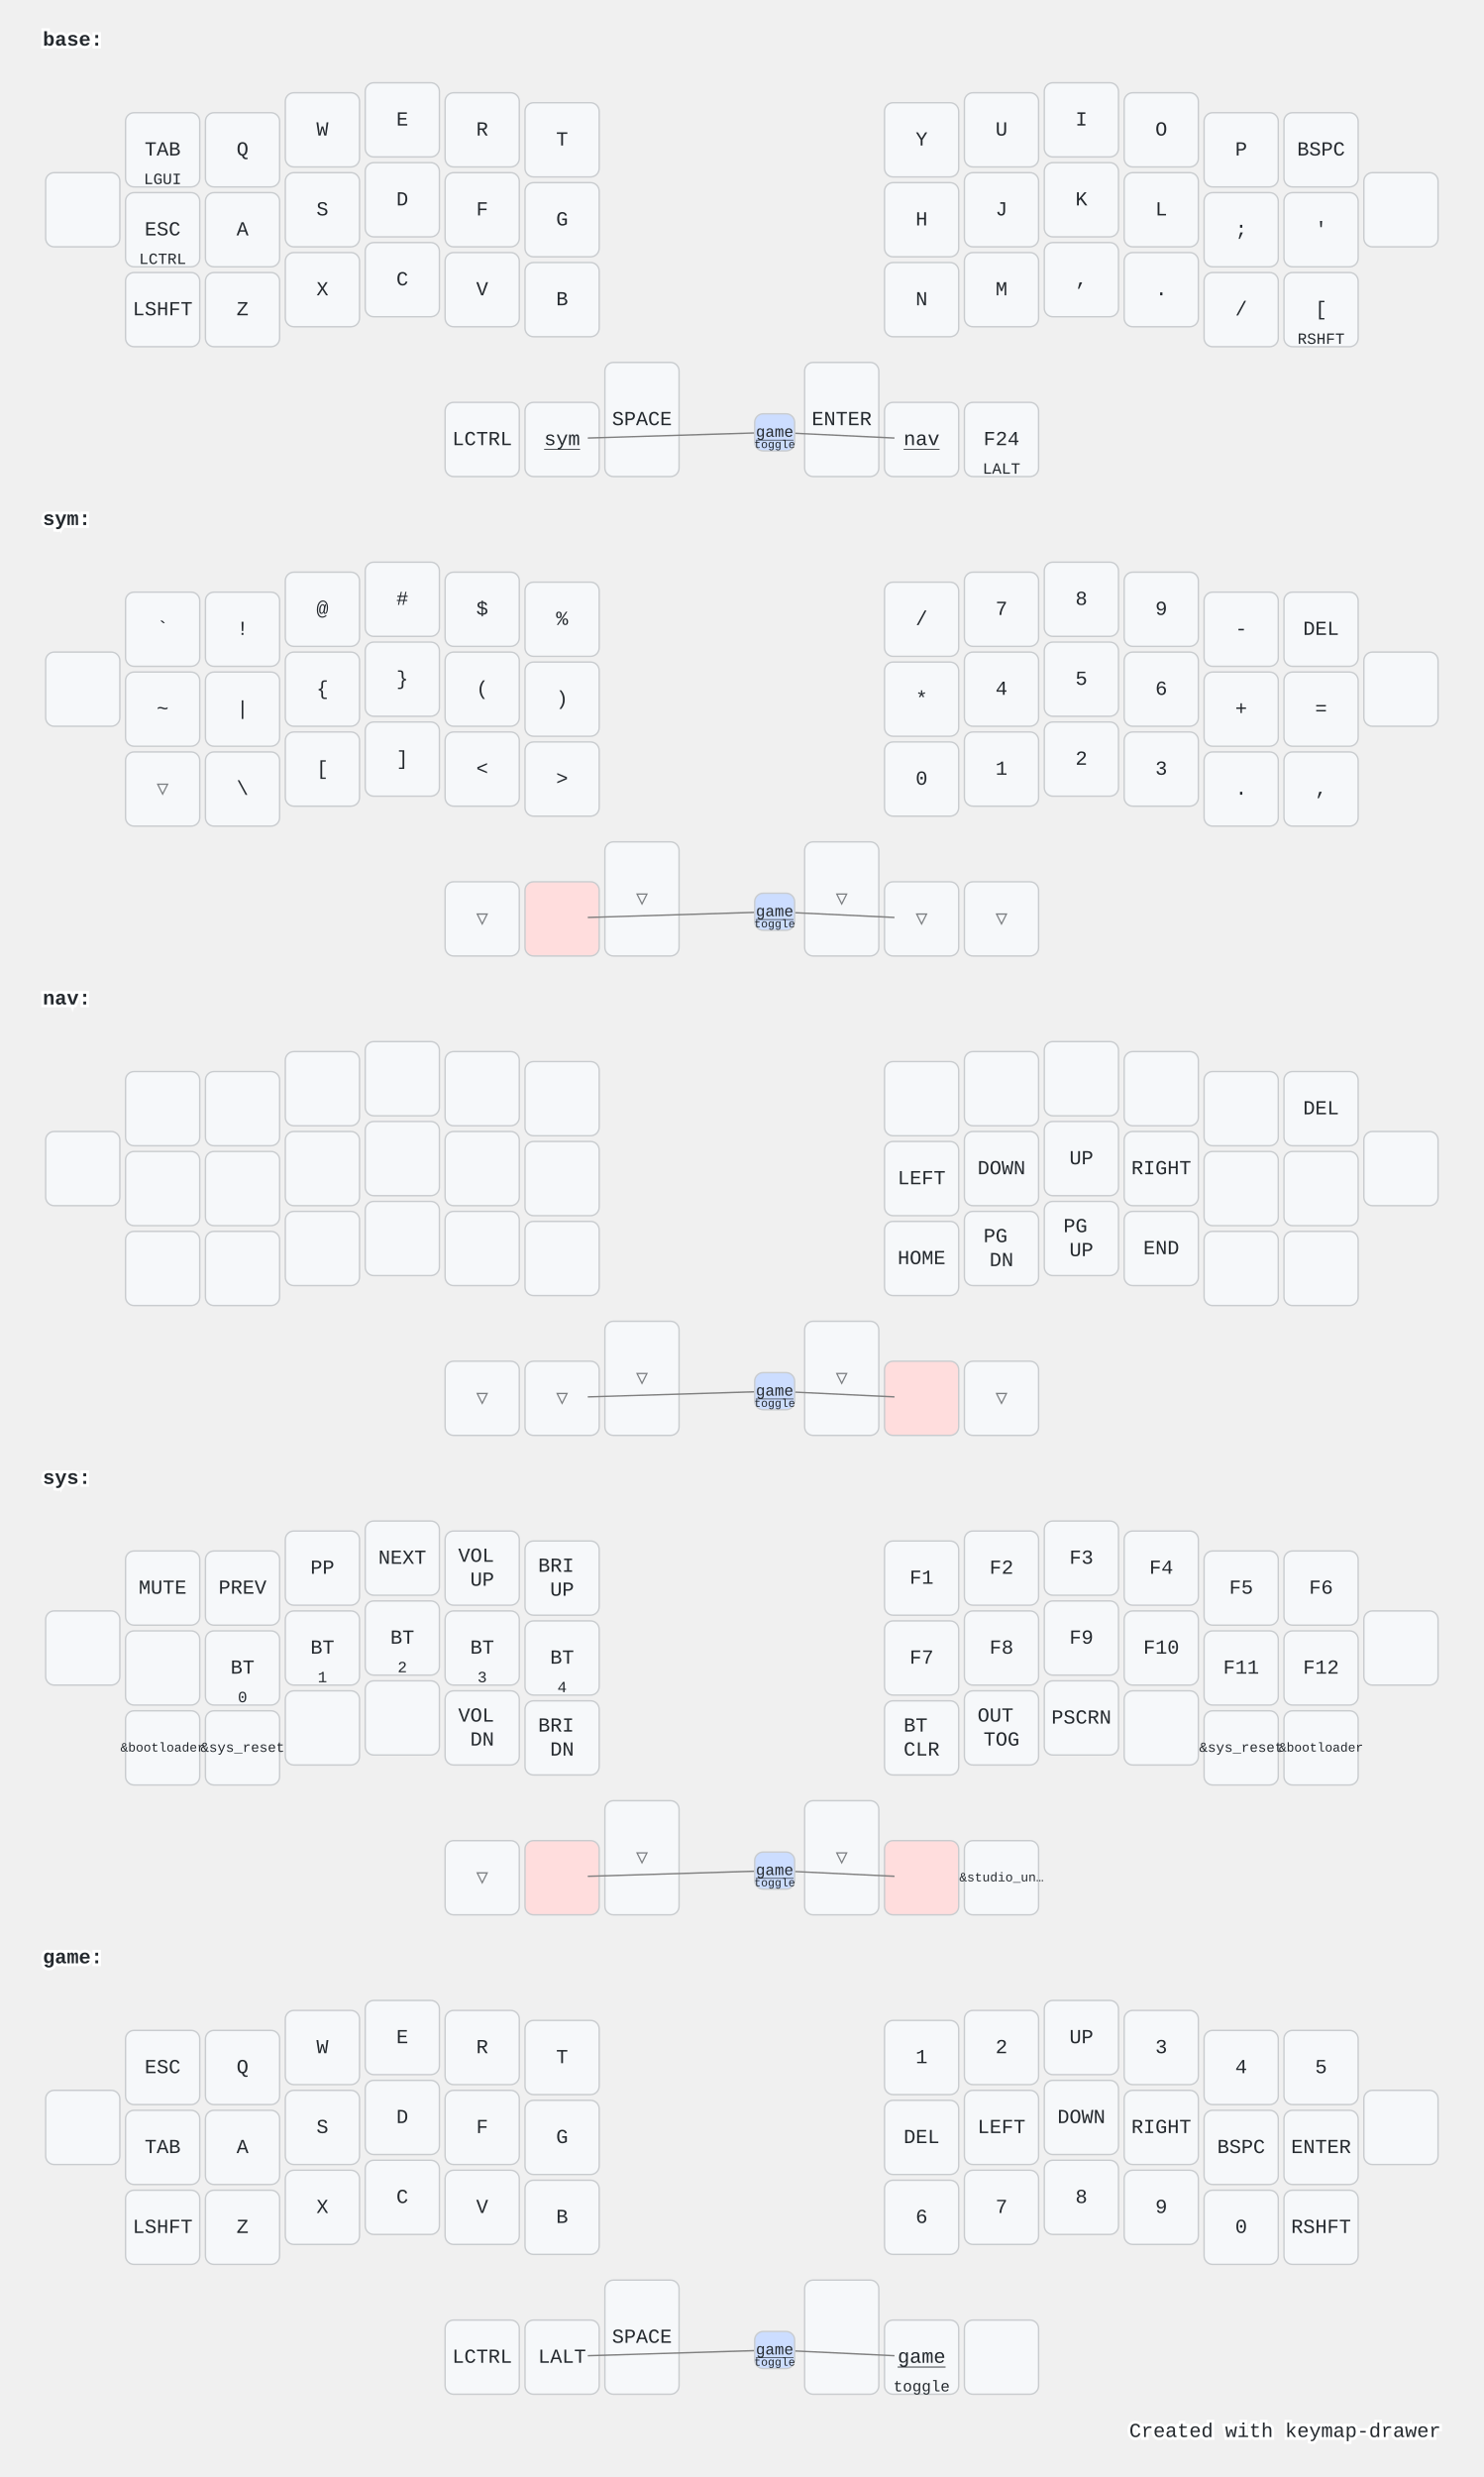
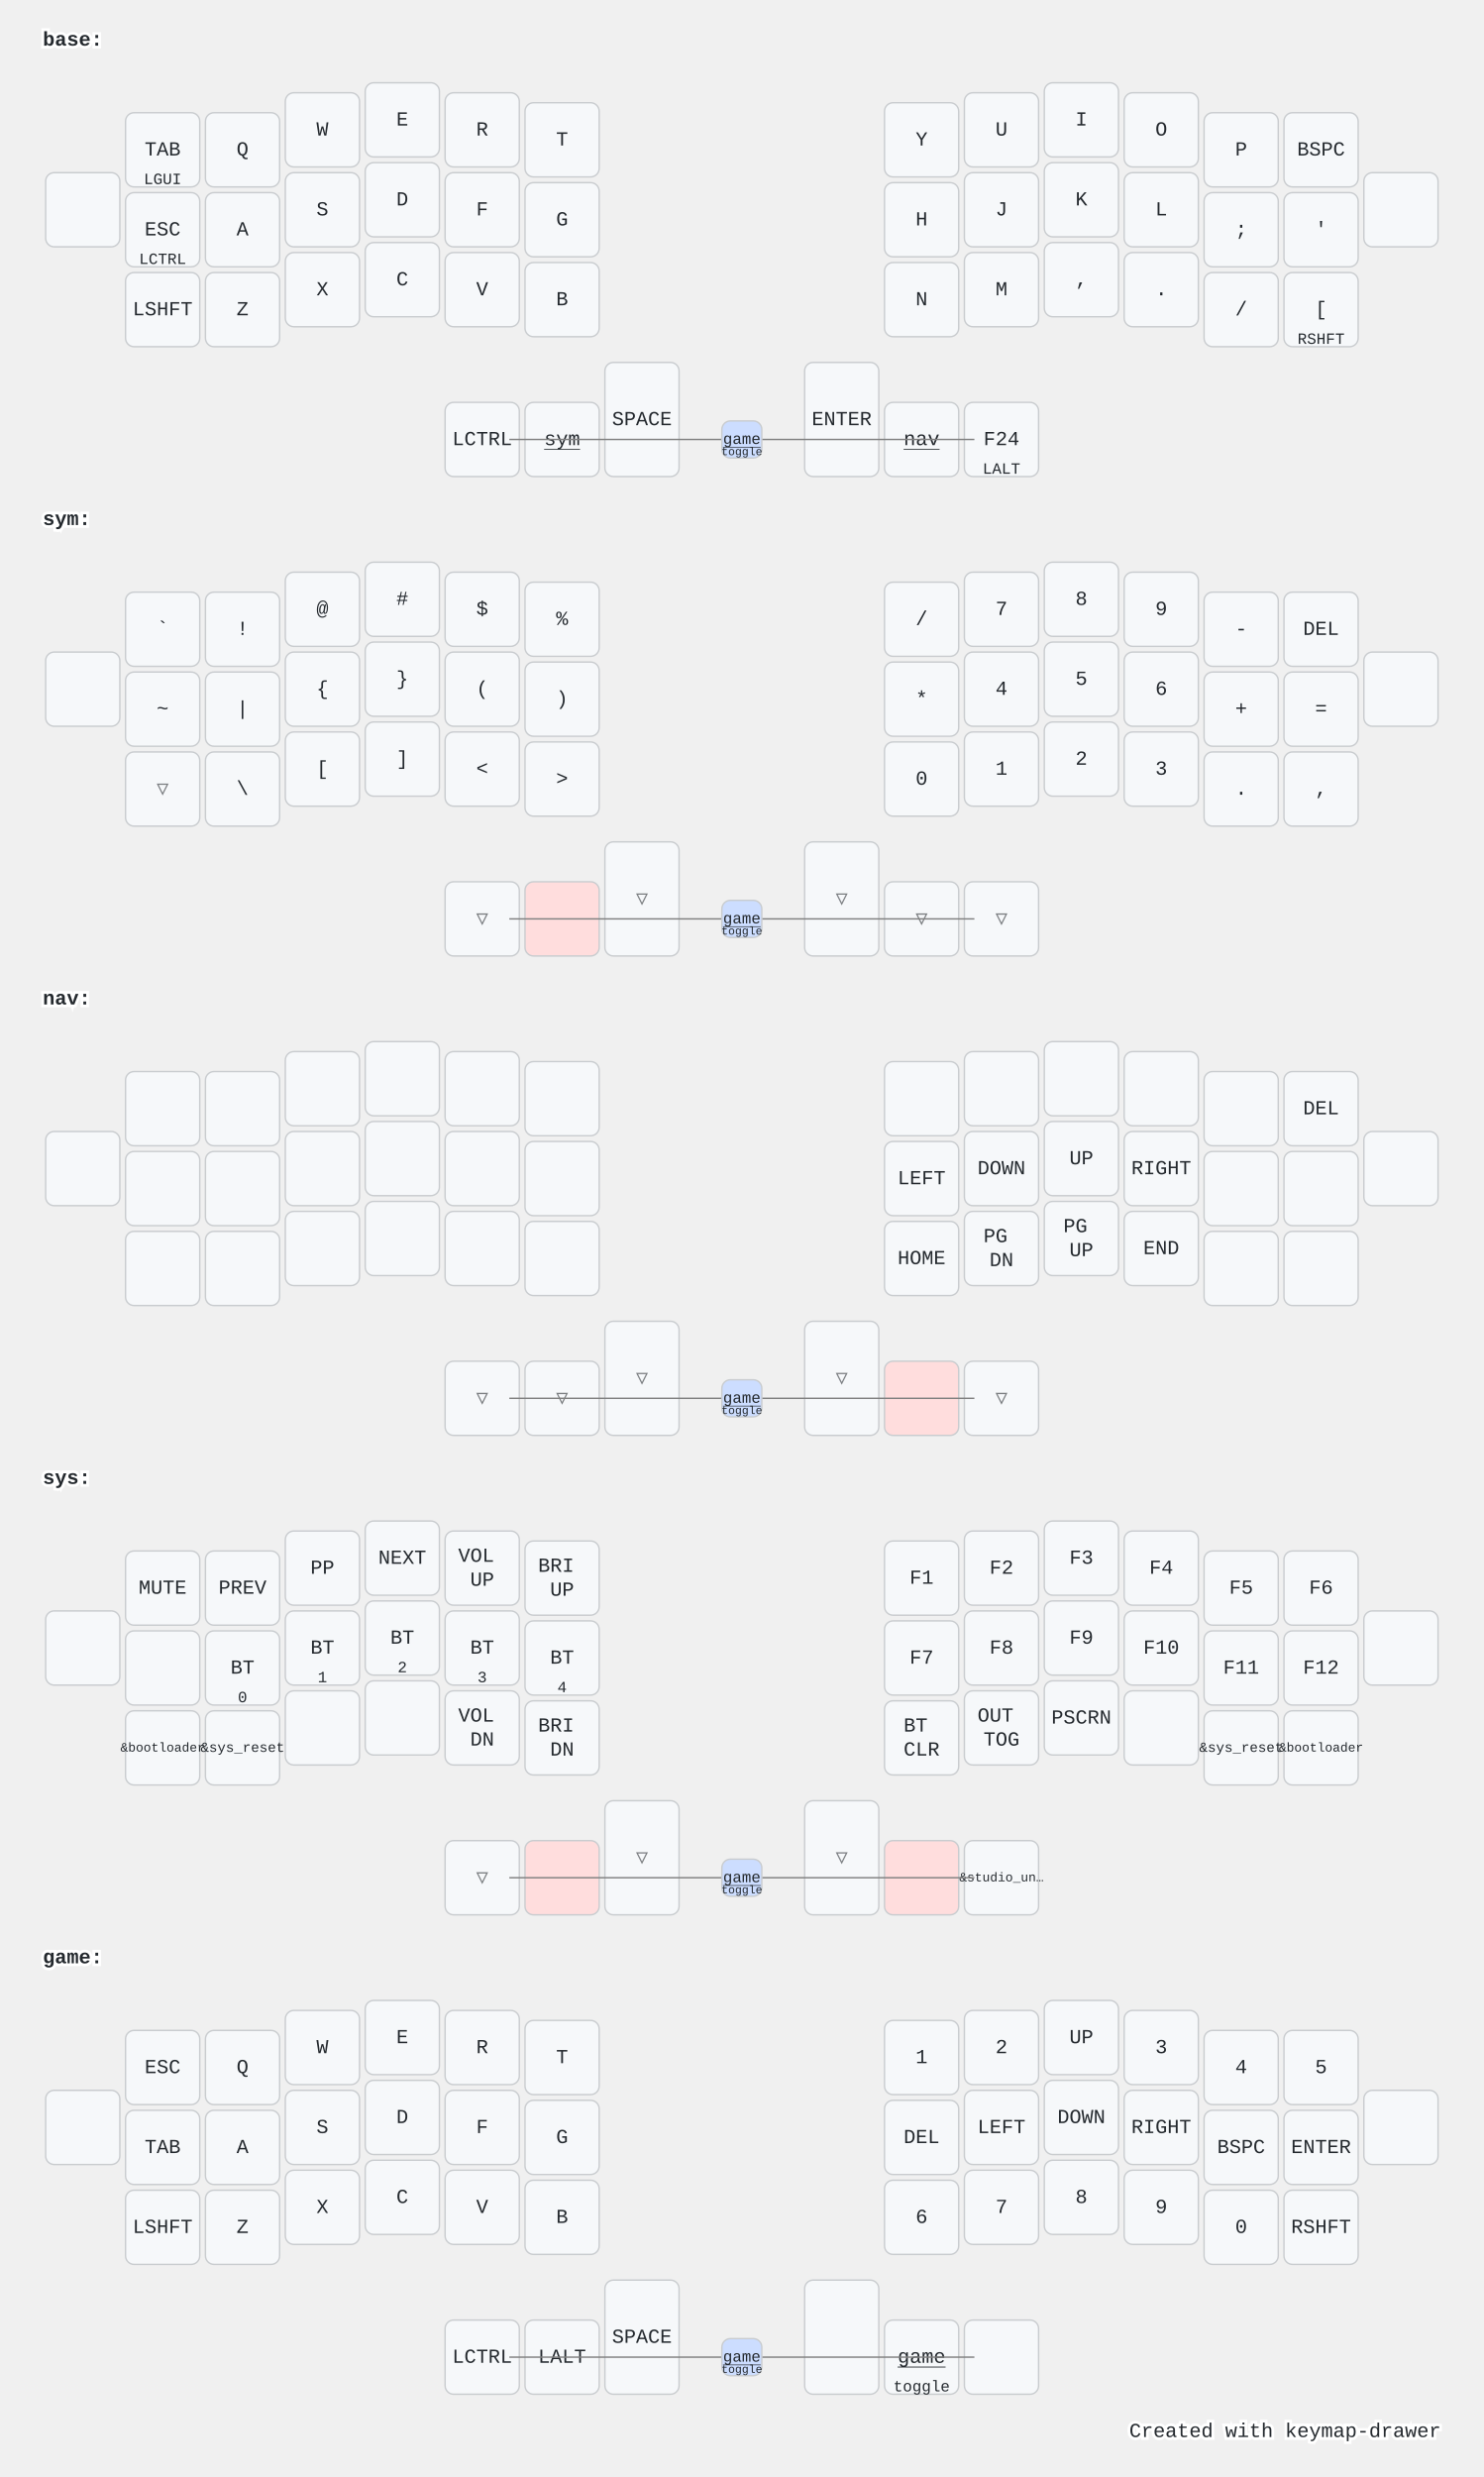
<svg xmlns="http://www.w3.org/2000/svg" width="1040" height="1736" viewBox="0 0 1040 1736" class="keymap">
  <style>/* inherit to force styles through use tags */
svg path {
    fill: inherit;
}

/* font and background color specifications */
svg.keymap {
    font-family: SFMono-Regular,Consolas,Liberation Mono,Menlo,monospace;
    font-size: 14px;
    font-kerning: normal;
    text-rendering: optimizeLegibility;
    fill: #24292e;
}

/* default key styling */
rect.key {
    fill: #f6f8fa;
}

rect.key, rect.combo {
    stroke: #c9cccf;
    stroke-width: 1;
}

/* default key side styling, only used is draw_key_sides is set */
rect.side {
    filter: brightness(90%);
}

/* color accent for combo boxes */
rect.combo, rect.combo-separate {
    fill: #cdf;
}

/* color accent for held keys */
rect.held, rect.combo.held {
    fill: #fdd;
}

/* color accent for ghost (optional) keys */
rect.ghost, rect.combo.ghost {
    stroke-dasharray: 4, 4;
    stroke-width: 2;
}

text {
    text-anchor: middle;
    dominant-baseline: middle;
}

/* styling for layer labels */
text.label {
    font-weight: bold;
    text-anchor: start;
    stroke: white;
    stroke-width: 4;
    paint-order: stroke;
}

/* styling for optional footer */
text.footer {
    text-anchor: end;
    dominant-baseline: auto;
    stroke: white;
    stroke-width: 4;
    paint-order: stroke;
}

/* styling for combo tap, and key non-tap label text */
text.combo, text.hold, text.shifted, text.left, text.right, text.tl, text.tr, text.bl, text.br {
    font-size: 11px;
}

text.hold, text.bl, text.br {
    text-anchor: middle;
    dominant-baseline: auto;
}

text.shifted, text.tl, text.tr {
    text-anchor: middle;
    dominant-baseline: hanging;
}

text.left, text.tl, text.bl {
    text-anchor: start;
}

text.right, text.tr, text.br {
    text-anchor: end;
}

text.layer-activator {
    text-decoration: underline;
}

/* styling for hold/shifted label text in combo box */
text.combo.hold, text.combo.shifted, text.combo.left, text.combo.right {
    font-size: 8px;
}

/* lighter symbol for transparent keys */
text.trans {
    fill: #7b7e81;
}

/* styling for combo dendrons */
path.combo {
    stroke-width: 1;
    stroke: gray;
    fill: none;
}

/* Start Tabler Icons Cleanup */
/* cannot use height/width with glyphs */
.icon-tabler &gt; path {
    fill: inherit;
    stroke: inherit;
    stroke-width: 2;
}
/* hide tabler's default box */
.icon-tabler &gt; path[stroke="none"][fill="none"] {
    visibility: hidden;
}
/* End Tabler Icons Cleanup */

@media (prefers-color-scheme: dark) {
svg.keymap { fill: #d1d6db; }
rect.key { fill: #3f4750; }
rect.key, rect.combo { stroke: #60666c; }
rect.combo, rect.combo-separate { fill: #1f3d7a; }
rect.held, rect.combo.held { fill: #854747; }
text.label, text.footer { stroke: black; }
text.trans { fill: #7e8184; }
path.combo { stroke: #7f7f7f; }

}</style>
  <g transform="translate(30, 0)" class="layer-base">
    <text x="0" y="28" class="label" id="base">base:</text>
    <g transform="translate(0, 56)">
      <g transform="translate(28, 91)" class="key keypos-0">
        <rect rx="6" ry="6" x="-26" y="-26" width="52" height="52" class="key" />
      </g>
      <g transform="translate(84, 49)" class="key keypos-1">
        <rect rx="6" ry="6" x="-26" y="-26" width="52" height="52" class="key" />
        <text x="0" y="0" class="key tap">TAB</text>
        <text x="0" y="24" class="key hold">LGUI</text>
      </g>
      <g transform="translate(140, 49)" class="key keypos-2">
        <rect rx="6" ry="6" x="-26" y="-26" width="52" height="52" class="key" />
        <text x="0" y="0" class="key tap">Q</text>
      </g>
      <g transform="translate(196, 35)" class="key keypos-3">
        <rect rx="6" ry="6" x="-26" y="-26" width="52" height="52" class="key" />
        <text x="0" y="0" class="key tap">W</text>
      </g>
      <g transform="translate(252, 28)" class="key keypos-4">
        <rect rx="6" ry="6" x="-26" y="-26" width="52" height="52" class="key" />
        <text x="0" y="0" class="key tap">E</text>
      </g>
      <g transform="translate(308, 35)" class="key keypos-5">
        <rect rx="6" ry="6" x="-26" y="-26" width="52" height="52" class="key" />
        <text x="0" y="0" class="key tap">R</text>
      </g>
      <g transform="translate(364, 42)" class="key keypos-6">
        <rect rx="6" ry="6" x="-26" y="-26" width="52" height="52" class="key" />
        <text x="0" y="0" class="key tap">T</text>
      </g>
      <g transform="translate(616, 42)" class="key keypos-7">
        <rect rx="6" ry="6" x="-26" y="-26" width="52" height="52" class="key" />
        <text x="0" y="0" class="key tap">Y</text>
      </g>
      <g transform="translate(672, 35)" class="key keypos-8">
        <rect rx="6" ry="6" x="-26" y="-26" width="52" height="52" class="key" />
        <text x="0" y="0" class="key tap">U</text>
      </g>
      <g transform="translate(728, 28)" class="key keypos-9">
        <rect rx="6" ry="6" x="-26" y="-26" width="52" height="52" class="key" />
        <text x="0" y="0" class="key tap">I</text>
      </g>
      <g transform="translate(784, 35)" class="key keypos-10">
        <rect rx="6" ry="6" x="-26" y="-26" width="52" height="52" class="key" />
        <text x="0" y="0" class="key tap">O</text>
      </g>
      <g transform="translate(840, 49)" class="key keypos-11">
        <rect rx="6" ry="6" x="-26" y="-26" width="52" height="52" class="key" />
        <text x="0" y="0" class="key tap">P</text>
      </g>
      <g transform="translate(896, 49)" class="key keypos-12">
        <rect rx="6" ry="6" x="-26" y="-26" width="52" height="52" class="key" />
        <text x="0" y="0" class="key tap">BSPC</text>
      </g>
      <g transform="translate(952, 91)" class="key keypos-13">
        <rect rx="6" ry="6" x="-26" y="-26" width="52" height="52" class="key" />
      </g>
      <g transform="translate(84, 105)" class="key keypos-14">
        <rect rx="6" ry="6" x="-26" y="-26" width="52" height="52" class="key" />
        <text x="0" y="0" class="key tap">ESC</text>
        <text x="0" y="24" class="key hold">LCTRL</text>
      </g>
      <g transform="translate(140, 105)" class="key keypos-15">
        <rect rx="6" ry="6" x="-26" y="-26" width="52" height="52" class="key" />
        <text x="0" y="0" class="key tap">A</text>
      </g>
      <g transform="translate(196, 91)" class="key keypos-16">
        <rect rx="6" ry="6" x="-26" y="-26" width="52" height="52" class="key" />
        <text x="0" y="0" class="key tap">S</text>
      </g>
      <g transform="translate(252, 84)" class="key keypos-17">
        <rect rx="6" ry="6" x="-26" y="-26" width="52" height="52" class="key" />
        <text x="0" y="0" class="key tap">D</text>
      </g>
      <g transform="translate(308, 91)" class="key keypos-18">
        <rect rx="6" ry="6" x="-26" y="-26" width="52" height="52" class="key" />
        <text x="0" y="0" class="key tap">F</text>
      </g>
      <g transform="translate(364, 98)" class="key keypos-19">
        <rect rx="6" ry="6" x="-26" y="-26" width="52" height="52" class="key" />
        <text x="0" y="0" class="key tap">G</text>
      </g>
      <g transform="translate(616, 98)" class="key keypos-20">
        <rect rx="6" ry="6" x="-26" y="-26" width="52" height="52" class="key" />
        <text x="0" y="0" class="key tap">H</text>
      </g>
      <g transform="translate(672, 91)" class="key keypos-21">
        <rect rx="6" ry="6" x="-26" y="-26" width="52" height="52" class="key" />
        <text x="0" y="0" class="key tap">J</text>
      </g>
      <g transform="translate(728, 84)" class="key keypos-22">
        <rect rx="6" ry="6" x="-26" y="-26" width="52" height="52" class="key" />
        <text x="0" y="0" class="key tap">K</text>
      </g>
      <g transform="translate(784, 91)" class="key keypos-23">
        <rect rx="6" ry="6" x="-26" y="-26" width="52" height="52" class="key" />
        <text x="0" y="0" class="key tap">L</text>
      </g>
      <g transform="translate(840, 105)" class="key keypos-24">
        <rect rx="6" ry="6" x="-26" y="-26" width="52" height="52" class="key" />
        <text x="0" y="0" class="key tap">;</text>
      </g>
      <g transform="translate(896, 105)" class="key keypos-25">
        <rect rx="6" ry="6" x="-26" y="-26" width="52" height="52" class="key" />
        <text x="0" y="0" class="key tap">'</text>
      </g>
      <g transform="translate(84, 161)" class="key keypos-26">
        <rect rx="6" ry="6" x="-26" y="-26" width="52" height="52" class="key" />
        <text x="0" y="0" class="key tap">LSHFT</text>
      </g>
      <g transform="translate(140, 161)" class="key keypos-27">
        <rect rx="6" ry="6" x="-26" y="-26" width="52" height="52" class="key" />
        <text x="0" y="0" class="key tap">Z</text>
      </g>
      <g transform="translate(196, 147)" class="key keypos-28">
        <rect rx="6" ry="6" x="-26" y="-26" width="52" height="52" class="key" />
        <text x="0" y="0" class="key tap">X</text>
      </g>
      <g transform="translate(252, 140)" class="key keypos-29">
        <rect rx="6" ry="6" x="-26" y="-26" width="52" height="52" class="key" />
        <text x="0" y="0" class="key tap">C</text>
      </g>
      <g transform="translate(308, 147)" class="key keypos-30">
        <rect rx="6" ry="6" x="-26" y="-26" width="52" height="52" class="key" />
        <text x="0" y="0" class="key tap">V</text>
      </g>
      <g transform="translate(364, 154)" class="key keypos-31">
        <rect rx="6" ry="6" x="-26" y="-26" width="52" height="52" class="key" />
        <text x="0" y="0" class="key tap">B</text>
      </g>
      <g transform="translate(616, 154)" class="key keypos-32">
        <rect rx="6" ry="6" x="-26" y="-26" width="52" height="52" class="key" />
        <text x="0" y="0" class="key tap">N</text>
      </g>
      <g transform="translate(672, 147)" class="key keypos-33">
        <rect rx="6" ry="6" x="-26" y="-26" width="52" height="52" class="key" />
        <text x="0" y="0" class="key tap">M</text>
      </g>
      <g transform="translate(728, 140)" class="key keypos-34">
        <rect rx="6" ry="6" x="-26" y="-26" width="52" height="52" class="key" />
        <text x="0" y="0" class="key tap">,</text>
      </g>
      <g transform="translate(784, 147)" class="key keypos-35">
        <rect rx="6" ry="6" x="-26" y="-26" width="52" height="52" class="key" />
        <text x="0" y="0" class="key tap">.</text>
      </g>
      <g transform="translate(840, 161)" class="key keypos-36">
        <rect rx="6" ry="6" x="-26" y="-26" width="52" height="52" class="key" />
        <text x="0" y="0" class="key tap">/</text>
      </g>
      <g transform="translate(896, 161)" class="key keypos-37">
        <rect rx="6" ry="6" x="-26" y="-26" width="52" height="52" class="key" />
        <text x="0" y="0" class="key tap">[</text>
        <text x="0" y="24" class="key hold">RSHFT</text>
      </g>
      <g transform="translate(308, 252)" class="key keypos-38">
        <rect rx="6" ry="6" x="-26" y="-26" width="52" height="52" class="key" />
        <text x="0" y="0" class="key tap">LCTRL</text>
      </g>
      <g transform="translate(364, 252)" class="key keypos-39">
        <rect rx="6" ry="6" x="-26" y="-26" width="52" height="52" class="key" />
        <a href="#sym">
          <text x="0" y="0" class="key tap layer-activator">sym</text>
        </a>
      </g>
      <g transform="translate(420, 238)" class="key keypos-40">
        <rect rx="6" ry="6" x="-26" y="-40" width="52" height="80" class="key" />
        <text x="0" y="0" class="key tap">SPACE</text>
      </g>
      <g transform="translate(560, 238)" class="key keypos-41">
        <rect rx="6" ry="6" x="-26" y="-40" width="52" height="80" class="key" />
        <text x="0" y="0" class="key tap">ENTER</text>
      </g>
      <g transform="translate(616, 252)" class="key keypos-42">
        <rect rx="6" ry="6" x="-26" y="-26" width="52" height="52" class="key" />
        <a href="#nav">
          <text x="0" y="0" class="key tap layer-activator">nav</text>
        </a>
      </g>
      <g transform="translate(672, 252)" class="key keypos-43">
        <rect rx="6" ry="6" x="-26" y="-26" width="52" height="52" class="key" />
        <text x="0" y="0" class="key tap">F24</text>
        <text x="0" y="24" class="key hold">LALT</text>
      </g>
      <g class="combo combopos-0">
-         <path d="M513,247 l-131,4" class="combo" />
-         <path d="M513,247 l84,4" class="combo" />
-         <rect rx="6" ry="6" x="499" y="234" width="28" height="26" class="combo" />
+         <path d="M490,252 l-163,0" class="combo" />
+         <path d="M490,252 l163,0" class="combo" />
+         <rect rx="6" ry="6" x="476" y="239" width="28" height="26" class="combo" />
        <a href="#game">
-           <text x="513" y="247" class="combo tap layer-activator">game</text>
+           <text x="490" y="252" class="combo tap layer-activator">game</text>
        </a>
-         <text x="513" y="258" class="combo hold">toggle</text>
+         <text x="490" y="263" class="combo hold">toggle</text>
      </g>
    </g>
  </g>
  <g transform="translate(30, 336)" class="layer-sym">
    <text x="0" y="28" class="label" id="sym">sym:</text>
    <g transform="translate(0, 56)">
      <g transform="translate(28, 91)" class="key keypos-0">
        <rect rx="6" ry="6" x="-26" y="-26" width="52" height="52" class="key" />
      </g>
      <g transform="translate(84, 49)" class="key keypos-1">
        <rect rx="6" ry="6" x="-26" y="-26" width="52" height="52" class="key" />
        <text x="0" y="0" class="key tap">`</text>
      </g>
      <g transform="translate(140, 49)" class="key keypos-2">
        <rect rx="6" ry="6" x="-26" y="-26" width="52" height="52" class="key" />
        <text x="0" y="0" class="key tap">!</text>
      </g>
      <g transform="translate(196, 35)" class="key keypos-3">
        <rect rx="6" ry="6" x="-26" y="-26" width="52" height="52" class="key" />
        <text x="0" y="0" class="key tap">@</text>
      </g>
      <g transform="translate(252, 28)" class="key keypos-4">
        <rect rx="6" ry="6" x="-26" y="-26" width="52" height="52" class="key" />
        <text x="0" y="0" class="key tap">#</text>
      </g>
      <g transform="translate(308, 35)" class="key keypos-5">
        <rect rx="6" ry="6" x="-26" y="-26" width="52" height="52" class="key" />
        <text x="0" y="0" class="key tap">$</text>
      </g>
      <g transform="translate(364, 42)" class="key keypos-6">
        <rect rx="6" ry="6" x="-26" y="-26" width="52" height="52" class="key" />
        <text x="0" y="0" class="key tap">%</text>
      </g>
      <g transform="translate(616, 42)" class="key keypos-7">
        <rect rx="6" ry="6" x="-26" y="-26" width="52" height="52" class="key" />
        <text x="0" y="0" class="key tap">/</text>
      </g>
      <g transform="translate(672, 35)" class="key keypos-8">
        <rect rx="6" ry="6" x="-26" y="-26" width="52" height="52" class="key" />
        <text x="0" y="0" class="key tap">7</text>
      </g>
      <g transform="translate(728, 28)" class="key keypos-9">
        <rect rx="6" ry="6" x="-26" y="-26" width="52" height="52" class="key" />
        <text x="0" y="0" class="key tap">8</text>
      </g>
      <g transform="translate(784, 35)" class="key keypos-10">
        <rect rx="6" ry="6" x="-26" y="-26" width="52" height="52" class="key" />
        <text x="0" y="0" class="key tap">9</text>
      </g>
      <g transform="translate(840, 49)" class="key keypos-11">
        <rect rx="6" ry="6" x="-26" y="-26" width="52" height="52" class="key" />
        <text x="0" y="0" class="key tap">-</text>
      </g>
      <g transform="translate(896, 49)" class="key keypos-12">
        <rect rx="6" ry="6" x="-26" y="-26" width="52" height="52" class="key" />
        <text x="0" y="0" class="key tap">DEL</text>
      </g>
      <g transform="translate(952, 91)" class="key keypos-13">
        <rect rx="6" ry="6" x="-26" y="-26" width="52" height="52" class="key" />
      </g>
      <g transform="translate(84, 105)" class="key keypos-14">
        <rect rx="6" ry="6" x="-26" y="-26" width="52" height="52" class="key" />
        <text x="0" y="0" class="key tap">~</text>
      </g>
      <g transform="translate(140, 105)" class="key keypos-15">
        <rect rx="6" ry="6" x="-26" y="-26" width="52" height="52" class="key" />
        <text x="0" y="0" class="key tap">|</text>
      </g>
      <g transform="translate(196, 91)" class="key keypos-16">
        <rect rx="6" ry="6" x="-26" y="-26" width="52" height="52" class="key" />
        <text x="0" y="0" class="key tap">{</text>
      </g>
      <g transform="translate(252, 84)" class="key keypos-17">
        <rect rx="6" ry="6" x="-26" y="-26" width="52" height="52" class="key" />
        <text x="0" y="0" class="key tap">}</text>
      </g>
      <g transform="translate(308, 91)" class="key keypos-18">
        <rect rx="6" ry="6" x="-26" y="-26" width="52" height="52" class="key" />
        <text x="0" y="0" class="key tap">(</text>
      </g>
      <g transform="translate(364, 98)" class="key keypos-19">
        <rect rx="6" ry="6" x="-26" y="-26" width="52" height="52" class="key" />
        <text x="0" y="0" class="key tap">)</text>
      </g>
      <g transform="translate(616, 98)" class="key keypos-20">
        <rect rx="6" ry="6" x="-26" y="-26" width="52" height="52" class="key" />
        <text x="0" y="0" class="key tap">*</text>
      </g>
      <g transform="translate(672, 91)" class="key keypos-21">
        <rect rx="6" ry="6" x="-26" y="-26" width="52" height="52" class="key" />
        <text x="0" y="0" class="key tap">4</text>
      </g>
      <g transform="translate(728, 84)" class="key keypos-22">
        <rect rx="6" ry="6" x="-26" y="-26" width="52" height="52" class="key" />
        <text x="0" y="0" class="key tap">5</text>
      </g>
      <g transform="translate(784, 91)" class="key keypos-23">
        <rect rx="6" ry="6" x="-26" y="-26" width="52" height="52" class="key" />
        <text x="0" y="0" class="key tap">6</text>
      </g>
      <g transform="translate(840, 105)" class="key keypos-24">
        <rect rx="6" ry="6" x="-26" y="-26" width="52" height="52" class="key" />
        <text x="0" y="0" class="key tap">+</text>
      </g>
      <g transform="translate(896, 105)" class="key keypos-25">
        <rect rx="6" ry="6" x="-26" y="-26" width="52" height="52" class="key" />
        <text x="0" y="0" class="key tap">=</text>
      </g>
      <g transform="translate(84, 161)" class="key trans keypos-26">
        <rect rx="6" ry="6" x="-26" y="-26" width="52" height="52" class="key trans" />
        <text x="0" y="0" class="key trans tap">▽</text>
      </g>
      <g transform="translate(140, 161)" class="key keypos-27">
        <rect rx="6" ry="6" x="-26" y="-26" width="52" height="52" class="key" />
        <text x="0" y="0" class="key tap">\</text>
      </g>
      <g transform="translate(196, 147)" class="key keypos-28">
        <rect rx="6" ry="6" x="-26" y="-26" width="52" height="52" class="key" />
        <text x="0" y="0" class="key tap">[</text>
      </g>
      <g transform="translate(252, 140)" class="key keypos-29">
        <rect rx="6" ry="6" x="-26" y="-26" width="52" height="52" class="key" />
        <text x="0" y="0" class="key tap">]</text>
      </g>
      <g transform="translate(308, 147)" class="key keypos-30">
        <rect rx="6" ry="6" x="-26" y="-26" width="52" height="52" class="key" />
        <text x="0" y="0" class="key tap">&lt;</text>
      </g>
      <g transform="translate(364, 154)" class="key keypos-31">
        <rect rx="6" ry="6" x="-26" y="-26" width="52" height="52" class="key" />
        <text x="0" y="0" class="key tap">&gt;</text>
      </g>
      <g transform="translate(616, 154)" class="key keypos-32">
        <rect rx="6" ry="6" x="-26" y="-26" width="52" height="52" class="key" />
        <text x="0" y="0" class="key tap">0</text>
      </g>
      <g transform="translate(672, 147)" class="key keypos-33">
        <rect rx="6" ry="6" x="-26" y="-26" width="52" height="52" class="key" />
        <text x="0" y="0" class="key tap">1</text>
      </g>
      <g transform="translate(728, 140)" class="key keypos-34">
        <rect rx="6" ry="6" x="-26" y="-26" width="52" height="52" class="key" />
        <text x="0" y="0" class="key tap">2</text>
      </g>
      <g transform="translate(784, 147)" class="key keypos-35">
        <rect rx="6" ry="6" x="-26" y="-26" width="52" height="52" class="key" />
        <text x="0" y="0" class="key tap">3</text>
      </g>
      <g transform="translate(840, 161)" class="key keypos-36">
        <rect rx="6" ry="6" x="-26" y="-26" width="52" height="52" class="key" />
        <text x="0" y="0" class="key tap">.</text>
      </g>
      <g transform="translate(896, 161)" class="key keypos-37">
        <rect rx="6" ry="6" x="-26" y="-26" width="52" height="52" class="key" />
        <text x="0" y="0" class="key tap">,</text>
      </g>
      <g transform="translate(308, 252)" class="key trans keypos-38">
        <rect rx="6" ry="6" x="-26" y="-26" width="52" height="52" class="key trans" />
        <text x="0" y="0" class="key trans tap">▽</text>
      </g>
      <g transform="translate(364, 252)" class="key held keypos-39">
        <rect rx="6" ry="6" x="-26" y="-26" width="52" height="52" class="key held" />
      </g>
      <g transform="translate(420, 238)" class="key trans keypos-40">
        <rect rx="6" ry="6" x="-26" y="-40" width="52" height="80" class="key trans" />
        <text x="0" y="0" class="key trans tap">▽</text>
      </g>
      <g transform="translate(560, 238)" class="key trans keypos-41">
        <rect rx="6" ry="6" x="-26" y="-40" width="52" height="80" class="key trans" />
        <text x="0" y="0" class="key trans tap">▽</text>
      </g>
      <g transform="translate(616, 252)" class="key trans keypos-42">
        <rect rx="6" ry="6" x="-26" y="-26" width="52" height="52" class="key trans" />
        <text x="0" y="0" class="key trans tap">▽</text>
      </g>
      <g transform="translate(672, 252)" class="key trans keypos-43">
        <rect rx="6" ry="6" x="-26" y="-26" width="52" height="52" class="key trans" />
        <text x="0" y="0" class="key trans tap">▽</text>
      </g>
      <g class="combo combopos-0">
-         <path d="M513,247 l-131,4" class="combo" />
-         <path d="M513,247 l84,4" class="combo" />
-         <rect rx="6" ry="6" x="499" y="234" width="28" height="26" class="combo" />
+         <path d="M490,252 l-163,0" class="combo" />
+         <path d="M490,252 l163,0" class="combo" />
+         <rect rx="6" ry="6" x="476" y="239" width="28" height="26" class="combo" />
        <a href="#game">
-           <text x="513" y="247" class="combo tap layer-activator">game</text>
+           <text x="490" y="252" class="combo tap layer-activator">game</text>
        </a>
-         <text x="513" y="258" class="combo hold">toggle</text>
+         <text x="490" y="263" class="combo hold">toggle</text>
      </g>
    </g>
  </g>
  <g transform="translate(30, 672)" class="layer-nav">
    <text x="0" y="28" class="label" id="nav">nav:</text>
    <g transform="translate(0, 56)">
      <g transform="translate(28, 91)" class="key keypos-0">
        <rect rx="6" ry="6" x="-26" y="-26" width="52" height="52" class="key" />
      </g>
      <g transform="translate(84, 49)" class="key keypos-1">
        <rect rx="6" ry="6" x="-26" y="-26" width="52" height="52" class="key" />
      </g>
      <g transform="translate(140, 49)" class="key keypos-2">
        <rect rx="6" ry="6" x="-26" y="-26" width="52" height="52" class="key" />
      </g>
      <g transform="translate(196, 35)" class="key keypos-3">
        <rect rx="6" ry="6" x="-26" y="-26" width="52" height="52" class="key" />
      </g>
      <g transform="translate(252, 28)" class="key keypos-4">
        <rect rx="6" ry="6" x="-26" y="-26" width="52" height="52" class="key" />
      </g>
      <g transform="translate(308, 35)" class="key keypos-5">
        <rect rx="6" ry="6" x="-26" y="-26" width="52" height="52" class="key" />
      </g>
      <g transform="translate(364, 42)" class="key keypos-6">
        <rect rx="6" ry="6" x="-26" y="-26" width="52" height="52" class="key" />
      </g>
      <g transform="translate(616, 42)" class="key keypos-7">
        <rect rx="6" ry="6" x="-26" y="-26" width="52" height="52" class="key" />
      </g>
      <g transform="translate(672, 35)" class="key keypos-8">
        <rect rx="6" ry="6" x="-26" y="-26" width="52" height="52" class="key" />
      </g>
      <g transform="translate(728, 28)" class="key keypos-9">
        <rect rx="6" ry="6" x="-26" y="-26" width="52" height="52" class="key" />
      </g>
      <g transform="translate(784, 35)" class="key keypos-10">
        <rect rx="6" ry="6" x="-26" y="-26" width="52" height="52" class="key" />
      </g>
      <g transform="translate(840, 49)" class="key keypos-11">
        <rect rx="6" ry="6" x="-26" y="-26" width="52" height="52" class="key" />
      </g>
      <g transform="translate(896, 49)" class="key keypos-12">
        <rect rx="6" ry="6" x="-26" y="-26" width="52" height="52" class="key" />
        <text x="0" y="0" class="key tap">DEL</text>
      </g>
      <g transform="translate(952, 91)" class="key keypos-13">
        <rect rx="6" ry="6" x="-26" y="-26" width="52" height="52" class="key" />
      </g>
      <g transform="translate(84, 105)" class="key keypos-14">
        <rect rx="6" ry="6" x="-26" y="-26" width="52" height="52" class="key" />
      </g>
      <g transform="translate(140, 105)" class="key keypos-15">
        <rect rx="6" ry="6" x="-26" y="-26" width="52" height="52" class="key" />
      </g>
      <g transform="translate(196, 91)" class="key keypos-16">
        <rect rx="6" ry="6" x="-26" y="-26" width="52" height="52" class="key" />
      </g>
      <g transform="translate(252, 84)" class="key keypos-17">
        <rect rx="6" ry="6" x="-26" y="-26" width="52" height="52" class="key" />
      </g>
      <g transform="translate(308, 91)" class="key keypos-18">
        <rect rx="6" ry="6" x="-26" y="-26" width="52" height="52" class="key" />
      </g>
      <g transform="translate(364, 98)" class="key keypos-19">
        <rect rx="6" ry="6" x="-26" y="-26" width="52" height="52" class="key" />
      </g>
      <g transform="translate(616, 98)" class="key keypos-20">
        <rect rx="6" ry="6" x="-26" y="-26" width="52" height="52" class="key" />
        <text x="0" y="0" class="key tap">LEFT</text>
      </g>
      <g transform="translate(672, 91)" class="key keypos-21">
        <rect rx="6" ry="6" x="-26" y="-26" width="52" height="52" class="key" />
        <text x="0" y="0" class="key tap">DOWN</text>
      </g>
      <g transform="translate(728, 84)" class="key keypos-22">
        <rect rx="6" ry="6" x="-26" y="-26" width="52" height="52" class="key" />
        <text x="0" y="0" class="key tap">UP</text>
      </g>
      <g transform="translate(784, 91)" class="key keypos-23">
        <rect rx="6" ry="6" x="-26" y="-26" width="52" height="52" class="key" />
        <text x="0" y="0" class="key tap">RIGHT</text>
      </g>
      <g transform="translate(840, 105)" class="key keypos-24">
        <rect rx="6" ry="6" x="-26" y="-26" width="52" height="52" class="key" />
      </g>
      <g transform="translate(896, 105)" class="key keypos-25">
        <rect rx="6" ry="6" x="-26" y="-26" width="52" height="52" class="key" />
      </g>
      <g transform="translate(84, 161)" class="key keypos-26">
        <rect rx="6" ry="6" x="-26" y="-26" width="52" height="52" class="key" />
      </g>
      <g transform="translate(140, 161)" class="key keypos-27">
        <rect rx="6" ry="6" x="-26" y="-26" width="52" height="52" class="key" />
      </g>
      <g transform="translate(196, 147)" class="key keypos-28">
        <rect rx="6" ry="6" x="-26" y="-26" width="52" height="52" class="key" />
      </g>
      <g transform="translate(252, 140)" class="key keypos-29">
        <rect rx="6" ry="6" x="-26" y="-26" width="52" height="52" class="key" />
      </g>
      <g transform="translate(308, 147)" class="key keypos-30">
        <rect rx="6" ry="6" x="-26" y="-26" width="52" height="52" class="key" />
      </g>
      <g transform="translate(364, 154)" class="key keypos-31">
        <rect rx="6" ry="6" x="-26" y="-26" width="52" height="52" class="key" />
      </g>
      <g transform="translate(616, 154)" class="key keypos-32">
        <rect rx="6" ry="6" x="-26" y="-26" width="52" height="52" class="key" />
        <text x="0" y="0" class="key tap">HOME</text>
      </g>
      <g transform="translate(672, 147)" class="key keypos-33">
        <rect rx="6" ry="6" x="-26" y="-26" width="52" height="52" class="key" />
        <text x="0" y="0" class="key tap">
          <tspan x="0" dy="-0.6em">PG</tspan>
          <tspan x="0" dy="1.2em">DN</tspan>
        </text>
      </g>
      <g transform="translate(728, 140)" class="key keypos-34">
        <rect rx="6" ry="6" x="-26" y="-26" width="52" height="52" class="key" />
        <text x="0" y="0" class="key tap">
          <tspan x="0" dy="-0.6em">PG</tspan>
          <tspan x="0" dy="1.2em">UP</tspan>
        </text>
      </g>
      <g transform="translate(784, 147)" class="key keypos-35">
        <rect rx="6" ry="6" x="-26" y="-26" width="52" height="52" class="key" />
        <text x="0" y="0" class="key tap">END</text>
      </g>
      <g transform="translate(840, 161)" class="key keypos-36">
        <rect rx="6" ry="6" x="-26" y="-26" width="52" height="52" class="key" />
      </g>
      <g transform="translate(896, 161)" class="key keypos-37">
        <rect rx="6" ry="6" x="-26" y="-26" width="52" height="52" class="key" />
      </g>
      <g transform="translate(308, 252)" class="key trans keypos-38">
        <rect rx="6" ry="6" x="-26" y="-26" width="52" height="52" class="key trans" />
        <text x="0" y="0" class="key trans tap">▽</text>
      </g>
      <g transform="translate(364, 252)" class="key trans keypos-39">
        <rect rx="6" ry="6" x="-26" y="-26" width="52" height="52" class="key trans" />
        <text x="0" y="0" class="key trans tap">▽</text>
      </g>
      <g transform="translate(420, 238)" class="key trans keypos-40">
        <rect rx="6" ry="6" x="-26" y="-40" width="52" height="80" class="key trans" />
        <text x="0" y="0" class="key trans tap">▽</text>
      </g>
      <g transform="translate(560, 238)" class="key trans keypos-41">
        <rect rx="6" ry="6" x="-26" y="-40" width="52" height="80" class="key trans" />
        <text x="0" y="0" class="key trans tap">▽</text>
      </g>
      <g transform="translate(616, 252)" class="key held keypos-42">
        <rect rx="6" ry="6" x="-26" y="-26" width="52" height="52" class="key held" />
      </g>
      <g transform="translate(672, 252)" class="key trans keypos-43">
        <rect rx="6" ry="6" x="-26" y="-26" width="52" height="52" class="key trans" />
        <text x="0" y="0" class="key trans tap">▽</text>
      </g>
      <g class="combo combopos-0">
-         <path d="M513,247 l-131,4" class="combo" />
-         <path d="M513,247 l84,4" class="combo" />
-         <rect rx="6" ry="6" x="499" y="234" width="28" height="26" class="combo" />
+         <path d="M490,252 l-163,0" class="combo" />
+         <path d="M490,252 l163,0" class="combo" />
+         <rect rx="6" ry="6" x="476" y="239" width="28" height="26" class="combo" />
        <a href="#game">
-           <text x="513" y="247" class="combo tap layer-activator">game</text>
+           <text x="490" y="252" class="combo tap layer-activator">game</text>
        </a>
-         <text x="513" y="258" class="combo hold">toggle</text>
+         <text x="490" y="263" class="combo hold">toggle</text>
      </g>
    </g>
  </g>
  <g transform="translate(30, 1008)" class="layer-sys">
    <text x="0" y="28" class="label" id="sys">sys:</text>
    <g transform="translate(0, 56)">
      <g transform="translate(28, 91)" class="key keypos-0">
        <rect rx="6" ry="6" x="-26" y="-26" width="52" height="52" class="key" />
      </g>
      <g transform="translate(84, 49)" class="key keypos-1">
        <rect rx="6" ry="6" x="-26" y="-26" width="52" height="52" class="key" />
        <text x="0" y="0" class="key tap">MUTE</text>
      </g>
      <g transform="translate(140, 49)" class="key keypos-2">
        <rect rx="6" ry="6" x="-26" y="-26" width="52" height="52" class="key" />
        <text x="0" y="0" class="key tap">PREV</text>
      </g>
      <g transform="translate(196, 35)" class="key keypos-3">
        <rect rx="6" ry="6" x="-26" y="-26" width="52" height="52" class="key" />
        <text x="0" y="0" class="key tap">PP</text>
      </g>
      <g transform="translate(252, 28)" class="key keypos-4">
        <rect rx="6" ry="6" x="-26" y="-26" width="52" height="52" class="key" />
        <text x="0" y="0" class="key tap">NEXT</text>
      </g>
      <g transform="translate(308, 35)" class="key keypos-5">
        <rect rx="6" ry="6" x="-26" y="-26" width="52" height="52" class="key" />
        <text x="0" y="0" class="key tap">
          <tspan x="0" dy="-0.6em">VOL</tspan>
          <tspan x="0" dy="1.2em">UP</tspan>
        </text>
      </g>
      <g transform="translate(364, 42)" class="key keypos-6">
        <rect rx="6" ry="6" x="-26" y="-26" width="52" height="52" class="key" />
        <text x="0" y="0" class="key tap">
          <tspan x="0" dy="-0.6em">BRI</tspan>
          <tspan x="0" dy="1.2em">UP</tspan>
        </text>
      </g>
      <g transform="translate(616, 42)" class="key keypos-7">
        <rect rx="6" ry="6" x="-26" y="-26" width="52" height="52" class="key" />
        <text x="0" y="0" class="key tap">F1</text>
      </g>
      <g transform="translate(672, 35)" class="key keypos-8">
        <rect rx="6" ry="6" x="-26" y="-26" width="52" height="52" class="key" />
        <text x="0" y="0" class="key tap">F2</text>
      </g>
      <g transform="translate(728, 28)" class="key keypos-9">
        <rect rx="6" ry="6" x="-26" y="-26" width="52" height="52" class="key" />
        <text x="0" y="0" class="key tap">F3</text>
      </g>
      <g transform="translate(784, 35)" class="key keypos-10">
        <rect rx="6" ry="6" x="-26" y="-26" width="52" height="52" class="key" />
        <text x="0" y="0" class="key tap">F4</text>
      </g>
      <g transform="translate(840, 49)" class="key keypos-11">
        <rect rx="6" ry="6" x="-26" y="-26" width="52" height="52" class="key" />
        <text x="0" y="0" class="key tap">F5</text>
      </g>
      <g transform="translate(896, 49)" class="key keypos-12">
        <rect rx="6" ry="6" x="-26" y="-26" width="52" height="52" class="key" />
        <text x="0" y="0" class="key tap">F6</text>
      </g>
      <g transform="translate(952, 91)" class="key keypos-13">
        <rect rx="6" ry="6" x="-26" y="-26" width="52" height="52" class="key" />
      </g>
      <g transform="translate(84, 105)" class="key keypos-14">
        <rect rx="6" ry="6" x="-26" y="-26" width="52" height="52" class="key" />
      </g>
      <g transform="translate(140, 105)" class="key keypos-15">
        <rect rx="6" ry="6" x="-26" y="-26" width="52" height="52" class="key" />
        <text x="0" y="0" class="key tap">BT</text>
        <text x="0" y="24" class="key hold">0</text>
      </g>
      <g transform="translate(196, 91)" class="key keypos-16">
        <rect rx="6" ry="6" x="-26" y="-26" width="52" height="52" class="key" />
        <text x="0" y="0" class="key tap">BT</text>
        <text x="0" y="24" class="key hold">1</text>
      </g>
      <g transform="translate(252, 84)" class="key keypos-17">
        <rect rx="6" ry="6" x="-26" y="-26" width="52" height="52" class="key" />
        <text x="0" y="0" class="key tap">BT</text>
        <text x="0" y="24" class="key hold">2</text>
      </g>
      <g transform="translate(308, 91)" class="key keypos-18">
        <rect rx="6" ry="6" x="-26" y="-26" width="52" height="52" class="key" />
        <text x="0" y="0" class="key tap">BT</text>
        <text x="0" y="24" class="key hold">3</text>
      </g>
      <g transform="translate(364, 98)" class="key keypos-19">
        <rect rx="6" ry="6" x="-26" y="-26" width="52" height="52" class="key" />
        <text x="0" y="0" class="key tap">BT</text>
        <text x="0" y="24" class="key hold">4</text>
      </g>
      <g transform="translate(616, 98)" class="key keypos-20">
        <rect rx="6" ry="6" x="-26" y="-26" width="52" height="52" class="key" />
        <text x="0" y="0" class="key tap">F7</text>
      </g>
      <g transform="translate(672, 91)" class="key keypos-21">
        <rect rx="6" ry="6" x="-26" y="-26" width="52" height="52" class="key" />
        <text x="0" y="0" class="key tap">F8</text>
      </g>
      <g transform="translate(728, 84)" class="key keypos-22">
        <rect rx="6" ry="6" x="-26" y="-26" width="52" height="52" class="key" />
        <text x="0" y="0" class="key tap">F9</text>
      </g>
      <g transform="translate(784, 91)" class="key keypos-23">
        <rect rx="6" ry="6" x="-26" y="-26" width="52" height="52" class="key" />
        <text x="0" y="0" class="key tap">F10</text>
      </g>
      <g transform="translate(840, 105)" class="key keypos-24">
        <rect rx="6" ry="6" x="-26" y="-26" width="52" height="52" class="key" />
        <text x="0" y="0" class="key tap">F11</text>
      </g>
      <g transform="translate(896, 105)" class="key keypos-25">
        <rect rx="6" ry="6" x="-26" y="-26" width="52" height="52" class="key" />
        <text x="0" y="0" class="key tap">F12</text>
      </g>
      <g transform="translate(84, 161)" class="key keypos-26">
        <rect rx="6" ry="6" x="-26" y="-26" width="52" height="52" class="key" />
        <text x="0" y="0" class="key tap">
          <tspan style="font-size: 64%">&amp;bootloader</tspan>
        </text>
      </g>
      <g transform="translate(140, 161)" class="key keypos-27">
        <rect rx="6" ry="6" x="-26" y="-26" width="52" height="52" class="key" />
        <text x="0" y="0" class="key tap">
          <tspan style="font-size: 70%">&amp;sys_reset</tspan>
        </text>
      </g>
      <g transform="translate(196, 147)" class="key keypos-28">
        <rect rx="6" ry="6" x="-26" y="-26" width="52" height="52" class="key" />
      </g>
      <g transform="translate(252, 140)" class="key keypos-29">
        <rect rx="6" ry="6" x="-26" y="-26" width="52" height="52" class="key" />
      </g>
      <g transform="translate(308, 147)" class="key keypos-30">
        <rect rx="6" ry="6" x="-26" y="-26" width="52" height="52" class="key" />
        <text x="0" y="0" class="key tap">
          <tspan x="0" dy="-0.6em">VOL</tspan>
          <tspan x="0" dy="1.2em">DN</tspan>
        </text>
      </g>
      <g transform="translate(364, 154)" class="key keypos-31">
        <rect rx="6" ry="6" x="-26" y="-26" width="52" height="52" class="key" />
        <text x="0" y="0" class="key tap">
          <tspan x="0" dy="-0.6em">BRI</tspan>
          <tspan x="0" dy="1.2em">DN</tspan>
        </text>
      </g>
      <g transform="translate(616, 154)" class="key keypos-32">
        <rect rx="6" ry="6" x="-26" y="-26" width="52" height="52" class="key" />
        <text x="0" y="0" class="key tap">
          <tspan x="0" dy="-0.6em">BT</tspan>
          <tspan x="0" dy="1.2em">CLR</tspan>
        </text>
      </g>
      <g transform="translate(672, 147)" class="key keypos-33">
        <rect rx="6" ry="6" x="-26" y="-26" width="52" height="52" class="key" />
        <text x="0" y="0" class="key tap">
          <tspan x="0" dy="-0.6em">OUT</tspan>
          <tspan x="0" dy="1.2em">TOG</tspan>
        </text>
      </g>
      <g transform="translate(728, 140)" class="key keypos-34">
        <rect rx="6" ry="6" x="-26" y="-26" width="52" height="52" class="key" />
        <text x="0" y="0" class="key tap">PSCRN</text>
      </g>
      <g transform="translate(784, 147)" class="key keypos-35">
        <rect rx="6" ry="6" x="-26" y="-26" width="52" height="52" class="key" />
      </g>
      <g transform="translate(840, 161)" class="key keypos-36">
        <rect rx="6" ry="6" x="-26" y="-26" width="52" height="52" class="key" />
        <text x="0" y="0" class="key tap">
          <tspan style="font-size: 70%">&amp;sys_reset</tspan>
        </text>
      </g>
      <g transform="translate(896, 161)" class="key keypos-37">
        <rect rx="6" ry="6" x="-26" y="-26" width="52" height="52" class="key" />
        <text x="0" y="0" class="key tap">
          <tspan style="font-size: 64%">&amp;bootloader</tspan>
        </text>
      </g>
      <g transform="translate(308, 252)" class="key trans keypos-38">
        <rect rx="6" ry="6" x="-26" y="-26" width="52" height="52" class="key trans" />
        <text x="0" y="0" class="key trans tap">▽</text>
      </g>
      <g transform="translate(364, 252)" class="key held keypos-39">
        <rect rx="6" ry="6" x="-26" y="-26" width="52" height="52" class="key held" />
      </g>
      <g transform="translate(420, 238)" class="key trans keypos-40">
        <rect rx="6" ry="6" x="-26" y="-40" width="52" height="80" class="key trans" />
        <text x="0" y="0" class="key trans tap">▽</text>
      </g>
      <g transform="translate(560, 238)" class="key trans keypos-41">
        <rect rx="6" ry="6" x="-26" y="-40" width="52" height="80" class="key trans" />
        <text x="0" y="0" class="key trans tap">▽</text>
      </g>
      <g transform="translate(616, 252)" class="key held keypos-42">
        <rect rx="6" ry="6" x="-26" y="-26" width="52" height="52" class="key held" />
      </g>
      <g transform="translate(672, 252)" class="key keypos-43">
        <rect rx="6" ry="6" x="-26" y="-26" width="52" height="52" class="key" />
        <text x="0" y="0" class="key tap">
          <tspan style="font-size: 64%">&amp;studio_un…</tspan>
        </text>
      </g>
      <g class="combo combopos-0">
-         <path d="M513,247 l-131,4" class="combo" />
-         <path d="M513,247 l84,4" class="combo" />
-         <rect rx="6" ry="6" x="499" y="234" width="28" height="26" class="combo" />
+         <path d="M490,252 l-163,0" class="combo" />
+         <path d="M490,252 l163,0" class="combo" />
+         <rect rx="6" ry="6" x="476" y="239" width="28" height="26" class="combo" />
        <a href="#game">
-           <text x="513" y="247" class="combo tap layer-activator">game</text>
+           <text x="490" y="252" class="combo tap layer-activator">game</text>
        </a>
-         <text x="513" y="258" class="combo hold">toggle</text>
+         <text x="490" y="263" class="combo hold">toggle</text>
      </g>
    </g>
  </g>
  <g transform="translate(30, 1344)" class="layer-game">
    <text x="0" y="28" class="label" id="game">game:</text>
    <g transform="translate(0, 56)">
      <g transform="translate(28, 91)" class="key keypos-0">
        <rect rx="6" ry="6" x="-26" y="-26" width="52" height="52" class="key" />
      </g>
      <g transform="translate(84, 49)" class="key keypos-1">
        <rect rx="6" ry="6" x="-26" y="-26" width="52" height="52" class="key" />
        <text x="0" y="0" class="key tap">ESC</text>
      </g>
      <g transform="translate(140, 49)" class="key keypos-2">
        <rect rx="6" ry="6" x="-26" y="-26" width="52" height="52" class="key" />
        <text x="0" y="0" class="key tap">Q</text>
      </g>
      <g transform="translate(196, 35)" class="key keypos-3">
        <rect rx="6" ry="6" x="-26" y="-26" width="52" height="52" class="key" />
        <text x="0" y="0" class="key tap">W</text>
      </g>
      <g transform="translate(252, 28)" class="key keypos-4">
        <rect rx="6" ry="6" x="-26" y="-26" width="52" height="52" class="key" />
        <text x="0" y="0" class="key tap">E</text>
      </g>
      <g transform="translate(308, 35)" class="key keypos-5">
        <rect rx="6" ry="6" x="-26" y="-26" width="52" height="52" class="key" />
        <text x="0" y="0" class="key tap">R</text>
      </g>
      <g transform="translate(364, 42)" class="key keypos-6">
        <rect rx="6" ry="6" x="-26" y="-26" width="52" height="52" class="key" />
        <text x="0" y="0" class="key tap">T</text>
      </g>
      <g transform="translate(616, 42)" class="key keypos-7">
        <rect rx="6" ry="6" x="-26" y="-26" width="52" height="52" class="key" />
        <text x="0" y="0" class="key tap">1</text>
      </g>
      <g transform="translate(672, 35)" class="key keypos-8">
        <rect rx="6" ry="6" x="-26" y="-26" width="52" height="52" class="key" />
        <text x="0" y="0" class="key tap">2</text>
      </g>
      <g transform="translate(728, 28)" class="key keypos-9">
        <rect rx="6" ry="6" x="-26" y="-26" width="52" height="52" class="key" />
        <text x="0" y="0" class="key tap">UP</text>
      </g>
      <g transform="translate(784, 35)" class="key keypos-10">
        <rect rx="6" ry="6" x="-26" y="-26" width="52" height="52" class="key" />
        <text x="0" y="0" class="key tap">3</text>
      </g>
      <g transform="translate(840, 49)" class="key keypos-11">
        <rect rx="6" ry="6" x="-26" y="-26" width="52" height="52" class="key" />
        <text x="0" y="0" class="key tap">4</text>
      </g>
      <g transform="translate(896, 49)" class="key keypos-12">
        <rect rx="6" ry="6" x="-26" y="-26" width="52" height="52" class="key" />
        <text x="0" y="0" class="key tap">5</text>
      </g>
      <g transform="translate(952, 91)" class="key keypos-13">
        <rect rx="6" ry="6" x="-26" y="-26" width="52" height="52" class="key" />
      </g>
      <g transform="translate(84, 105)" class="key keypos-14">
        <rect rx="6" ry="6" x="-26" y="-26" width="52" height="52" class="key" />
        <text x="0" y="0" class="key tap">TAB</text>
      </g>
      <g transform="translate(140, 105)" class="key keypos-15">
        <rect rx="6" ry="6" x="-26" y="-26" width="52" height="52" class="key" />
        <text x="0" y="0" class="key tap">A</text>
      </g>
      <g transform="translate(196, 91)" class="key keypos-16">
        <rect rx="6" ry="6" x="-26" y="-26" width="52" height="52" class="key" />
        <text x="0" y="0" class="key tap">S</text>
      </g>
      <g transform="translate(252, 84)" class="key keypos-17">
        <rect rx="6" ry="6" x="-26" y="-26" width="52" height="52" class="key" />
        <text x="0" y="0" class="key tap">D</text>
      </g>
      <g transform="translate(308, 91)" class="key keypos-18">
        <rect rx="6" ry="6" x="-26" y="-26" width="52" height="52" class="key" />
        <text x="0" y="0" class="key tap">F</text>
      </g>
      <g transform="translate(364, 98)" class="key keypos-19">
        <rect rx="6" ry="6" x="-26" y="-26" width="52" height="52" class="key" />
        <text x="0" y="0" class="key tap">G</text>
      </g>
      <g transform="translate(616, 98)" class="key keypos-20">
        <rect rx="6" ry="6" x="-26" y="-26" width="52" height="52" class="key" />
        <text x="0" y="0" class="key tap">DEL</text>
      </g>
      <g transform="translate(672, 91)" class="key keypos-21">
        <rect rx="6" ry="6" x="-26" y="-26" width="52" height="52" class="key" />
        <text x="0" y="0" class="key tap">LEFT</text>
      </g>
      <g transform="translate(728, 84)" class="key keypos-22">
        <rect rx="6" ry="6" x="-26" y="-26" width="52" height="52" class="key" />
        <text x="0" y="0" class="key tap">DOWN</text>
      </g>
      <g transform="translate(784, 91)" class="key keypos-23">
        <rect rx="6" ry="6" x="-26" y="-26" width="52" height="52" class="key" />
        <text x="0" y="0" class="key tap">RIGHT</text>
      </g>
      <g transform="translate(840, 105)" class="key keypos-24">
        <rect rx="6" ry="6" x="-26" y="-26" width="52" height="52" class="key" />
        <text x="0" y="0" class="key tap">BSPC</text>
      </g>
      <g transform="translate(896, 105)" class="key keypos-25">
        <rect rx="6" ry="6" x="-26" y="-26" width="52" height="52" class="key" />
        <text x="0" y="0" class="key tap">ENTER</text>
      </g>
      <g transform="translate(84, 161)" class="key keypos-26">
        <rect rx="6" ry="6" x="-26" y="-26" width="52" height="52" class="key" />
        <text x="0" y="0" class="key tap">LSHFT</text>
      </g>
      <g transform="translate(140, 161)" class="key keypos-27">
        <rect rx="6" ry="6" x="-26" y="-26" width="52" height="52" class="key" />
        <text x="0" y="0" class="key tap">Z</text>
      </g>
      <g transform="translate(196, 147)" class="key keypos-28">
        <rect rx="6" ry="6" x="-26" y="-26" width="52" height="52" class="key" />
        <text x="0" y="0" class="key tap">X</text>
      </g>
      <g transform="translate(252, 140)" class="key keypos-29">
        <rect rx="6" ry="6" x="-26" y="-26" width="52" height="52" class="key" />
        <text x="0" y="0" class="key tap">C</text>
      </g>
      <g transform="translate(308, 147)" class="key keypos-30">
        <rect rx="6" ry="6" x="-26" y="-26" width="52" height="52" class="key" />
        <text x="0" y="0" class="key tap">V</text>
      </g>
      <g transform="translate(364, 154)" class="key keypos-31">
        <rect rx="6" ry="6" x="-26" y="-26" width="52" height="52" class="key" />
        <text x="0" y="0" class="key tap">B</text>
      </g>
      <g transform="translate(616, 154)" class="key keypos-32">
        <rect rx="6" ry="6" x="-26" y="-26" width="52" height="52" class="key" />
        <text x="0" y="0" class="key tap">6</text>
      </g>
      <g transform="translate(672, 147)" class="key keypos-33">
        <rect rx="6" ry="6" x="-26" y="-26" width="52" height="52" class="key" />
        <text x="0" y="0" class="key tap">7</text>
      </g>
      <g transform="translate(728, 140)" class="key keypos-34">
        <rect rx="6" ry="6" x="-26" y="-26" width="52" height="52" class="key" />
        <text x="0" y="0" class="key tap">8</text>
      </g>
      <g transform="translate(784, 147)" class="key keypos-35">
        <rect rx="6" ry="6" x="-26" y="-26" width="52" height="52" class="key" />
        <text x="0" y="0" class="key tap">9</text>
      </g>
      <g transform="translate(840, 161)" class="key keypos-36">
        <rect rx="6" ry="6" x="-26" y="-26" width="52" height="52" class="key" />
        <text x="0" y="0" class="key tap">0</text>
      </g>
      <g transform="translate(896, 161)" class="key keypos-37">
        <rect rx="6" ry="6" x="-26" y="-26" width="52" height="52" class="key" />
        <text x="0" y="0" class="key tap">RSHFT</text>
      </g>
      <g transform="translate(308, 252)" class="key keypos-38">
        <rect rx="6" ry="6" x="-26" y="-26" width="52" height="52" class="key" />
        <text x="0" y="0" class="key tap">LCTRL</text>
      </g>
      <g transform="translate(364, 252)" class="key keypos-39">
        <rect rx="6" ry="6" x="-26" y="-26" width="52" height="52" class="key" />
        <text x="0" y="0" class="key tap">LALT</text>
      </g>
      <g transform="translate(420, 238)" class="key keypos-40">
        <rect rx="6" ry="6" x="-26" y="-40" width="52" height="80" class="key" />
        <text x="0" y="0" class="key tap">SPACE</text>
      </g>
      <g transform="translate(560, 238)" class="key keypos-41">
        <rect rx="6" ry="6" x="-26" y="-40" width="52" height="80" class="key" />
      </g>
      <g transform="translate(616, 252)" class="key keypos-42">
        <rect rx="6" ry="6" x="-26" y="-26" width="52" height="52" class="key" />
        <a href="#game">
          <text x="0" y="0" class="key tap layer-activator">game</text>
        </a>
        <text x="0" y="24" class="key hold">toggle</text>
      </g>
      <g transform="translate(672, 252)" class="key keypos-43">
        <rect rx="6" ry="6" x="-26" y="-26" width="52" height="52" class="key" />
      </g>
      <g class="combo combopos-0">
-         <path d="M513,247 l-131,4" class="combo" />
-         <path d="M513,247 l84,4" class="combo" />
-         <rect rx="6" ry="6" x="499" y="234" width="28" height="26" class="combo" />
+         <path d="M490,252 l-163,0" class="combo" />
+         <path d="M490,252 l163,0" class="combo" />
+         <rect rx="6" ry="6" x="476" y="239" width="28" height="26" class="combo" />
        <a href="#game">
-           <text x="513" y="247" class="combo tap layer-activator">game</text>
+           <text x="490" y="252" class="combo tap layer-activator">game</text>
        </a>
-         <text x="513" y="258" class="combo hold">toggle</text>
+         <text x="490" y="263" class="combo hold">toggle</text>
      </g>
    </g>
  </g>
  <text x="1010.0" y="1708.0" class="footer">Created with <a href="https://github.com/caksoylar/keymap-drawer">keymap-drawer</a>
  </text>
</svg>
